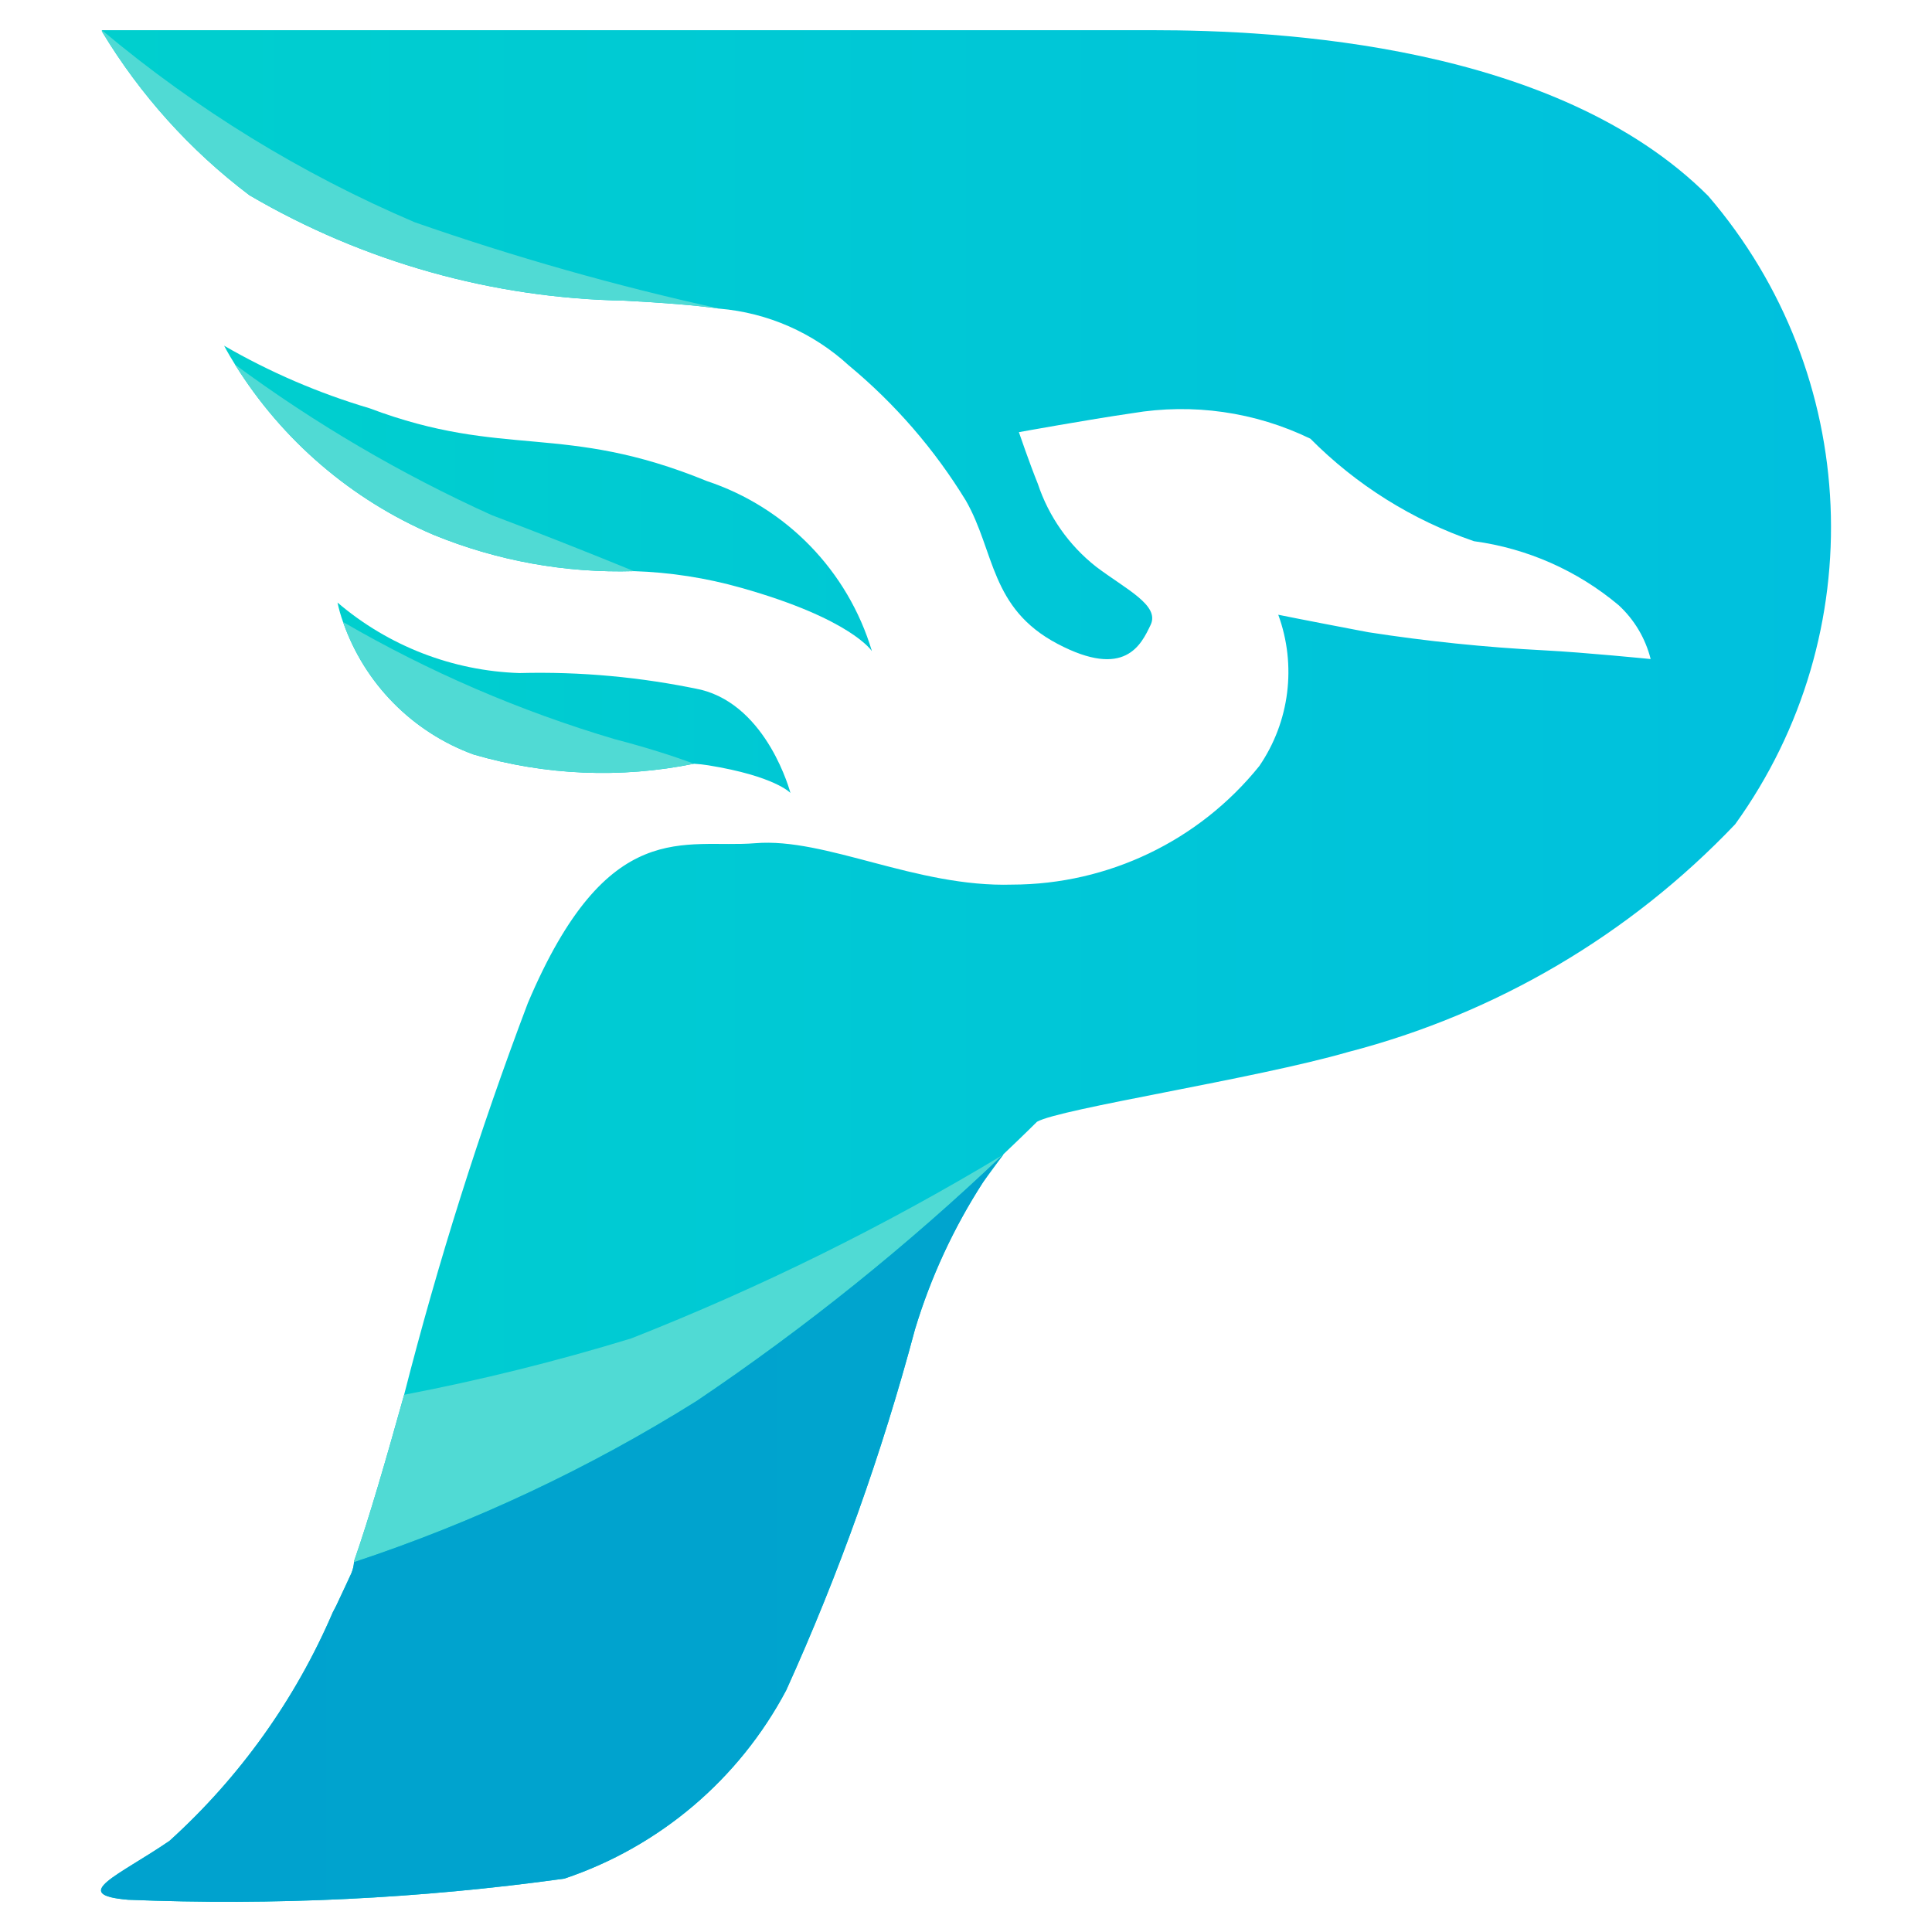
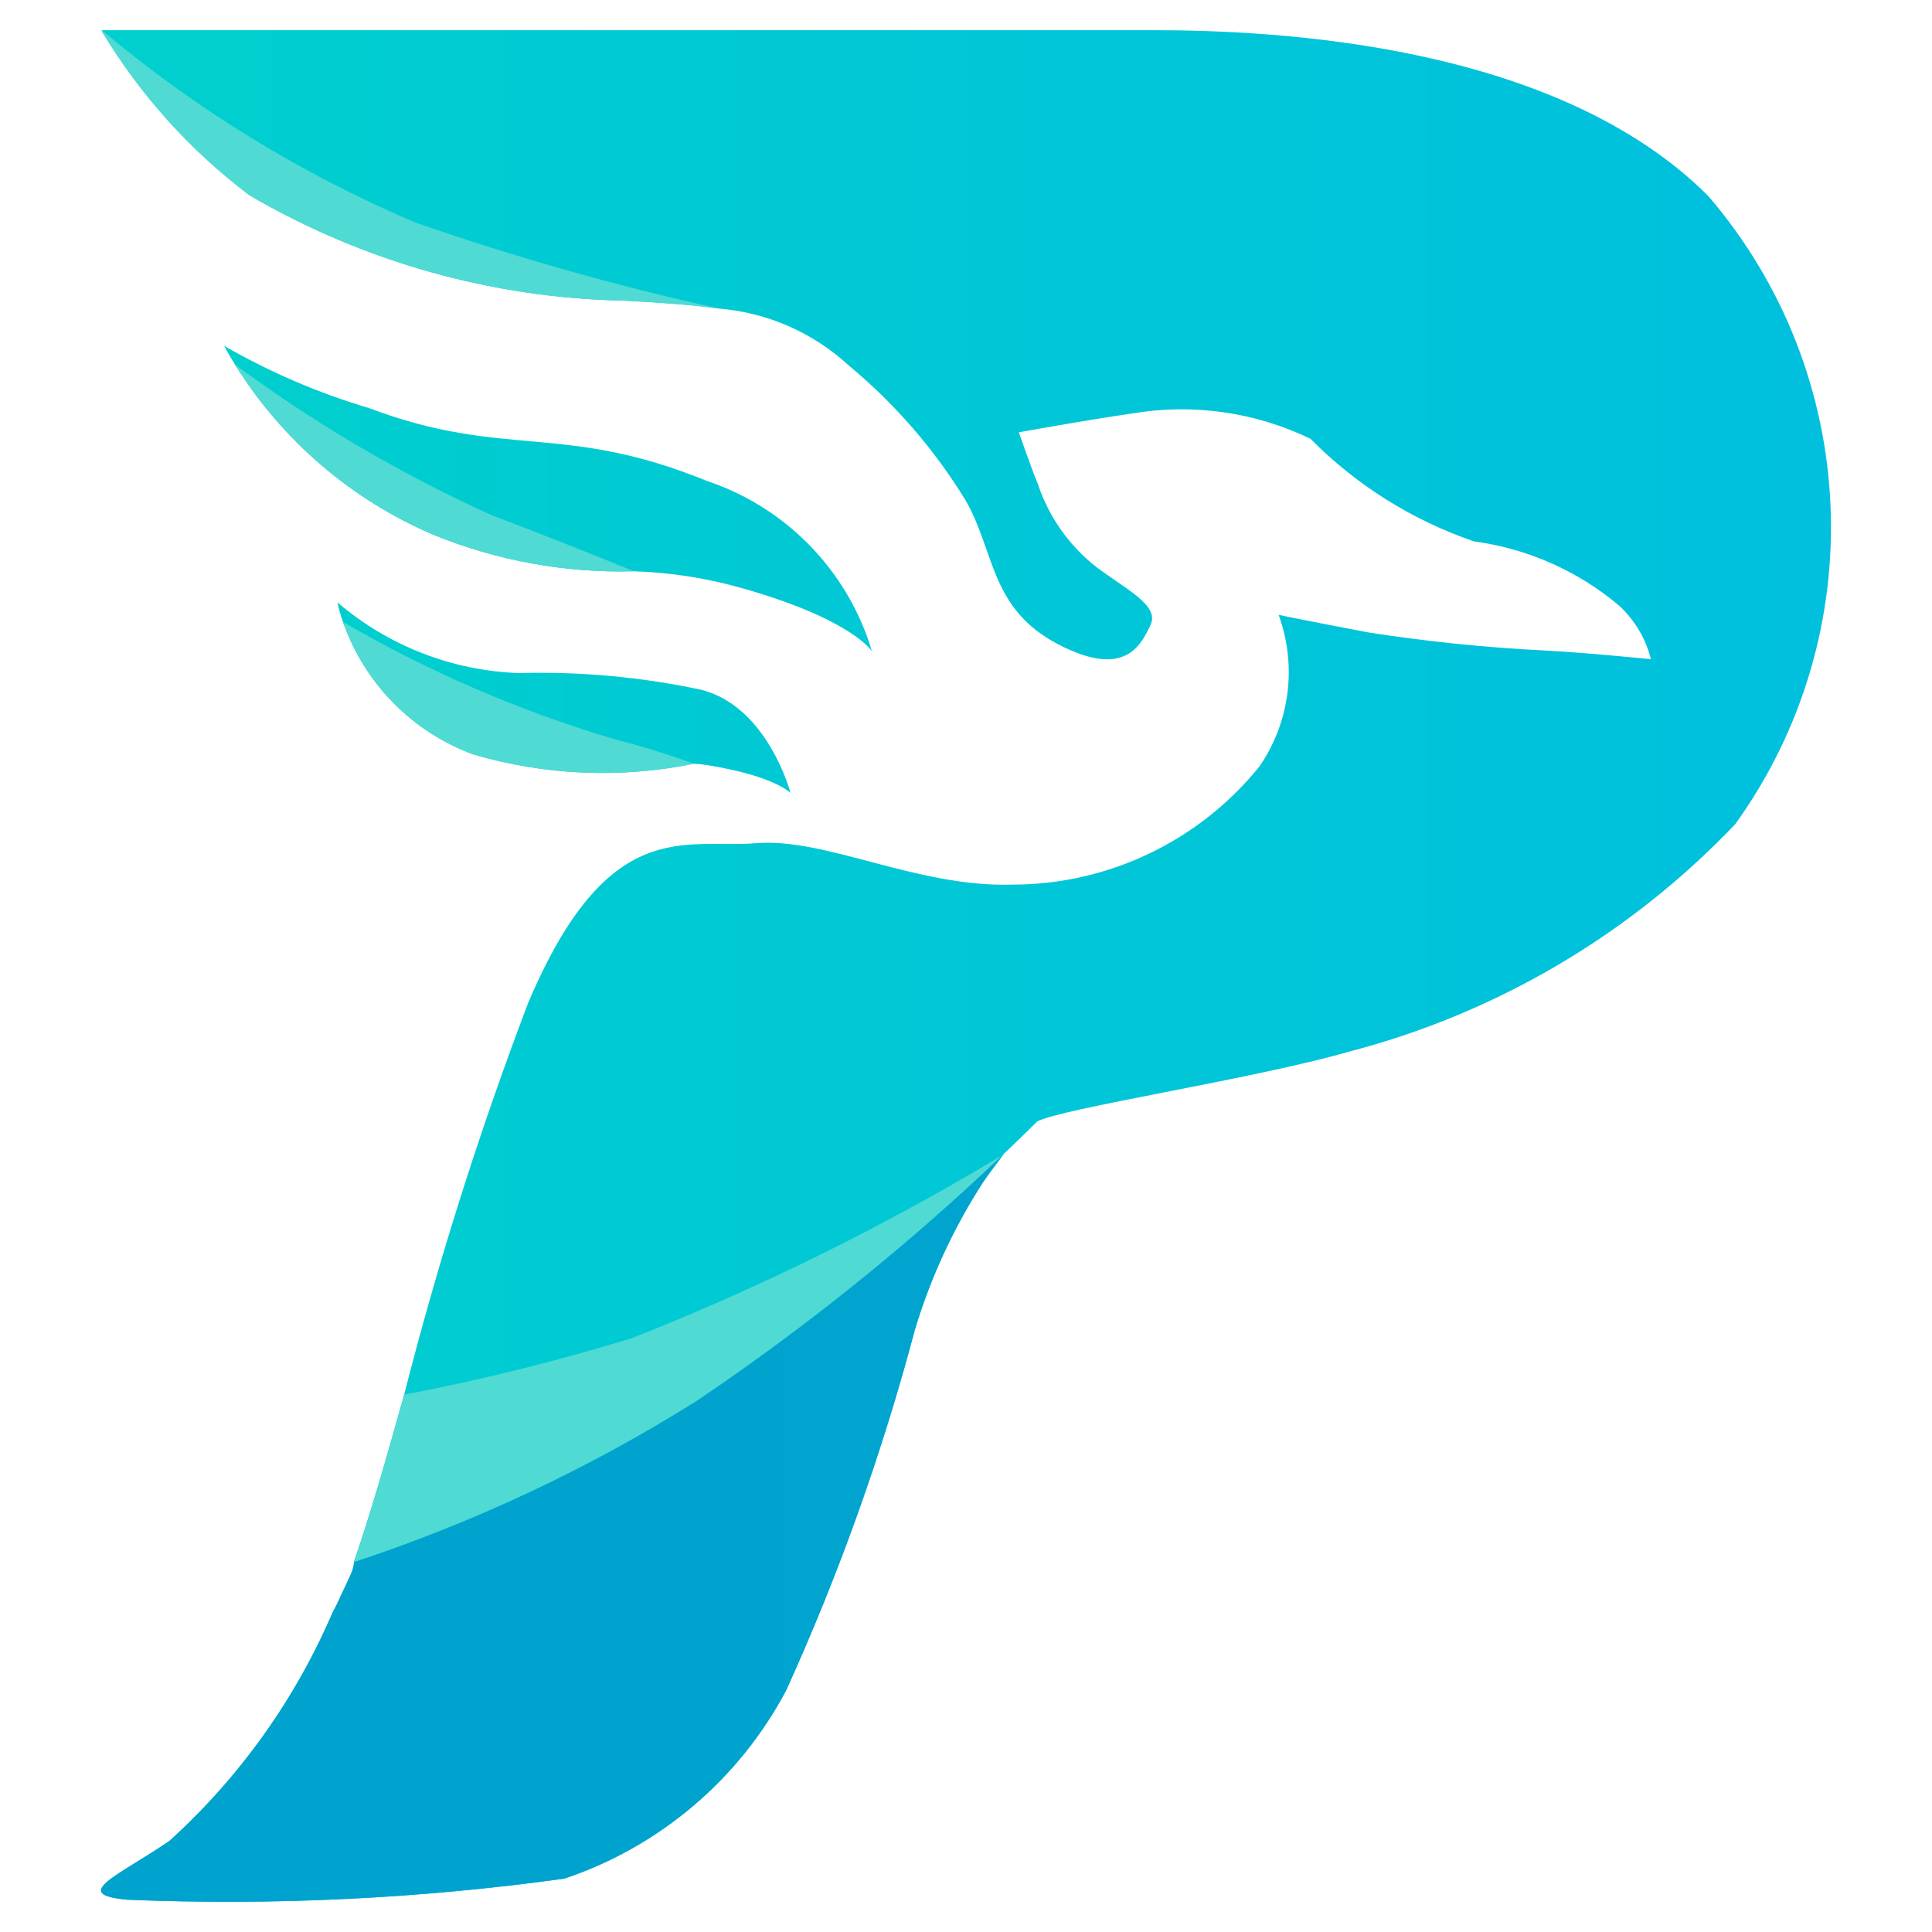
<svg xmlns="http://www.w3.org/2000/svg" xmlns:xlink="http://www.w3.org/1999/xlink" viewBox="0 0 16 16">
  <defs>
-     <style>.a{fill:url(#a);}.b{fill:url(#b);}.c{fill:url(#c);}.d{fill:#50dad4;}.e{fill:url(#d);}</style>
-     <linearGradient id="a" x1="0.836" y1="10" x2="15.164" y2="10" gradientTransform="matrix(1, 0, 0, -1, 0, 18)" gradientUnits="userSpaceOnUse">
+     <linearGradient id="a" x1=".836" x2="15.164" y1="10" y2="10" gradientTransform="matrix(1 0 0 -1 0 18)" gradientUnits="userSpaceOnUse">
      <stop offset="0" stop-color="#00cfce" />
      <stop offset="1" stop-color="#00c0de" />
    </linearGradient>
-     <linearGradient id="b" x1="1.856" y1="13.872" x2="7.221" y2="13.872" gradientTransform="matrix(1, 0, 0, -1, 0, 18)" gradientUnits="userSpaceOnUse">
+     <linearGradient id="b" x1="1.856" x2="7.221" y1="13.872" y2="13.872" gradientTransform="matrix(1 0 0 -1 0 18)" gradientUnits="userSpaceOnUse">
      <stop offset="0" stop-color="#00cfce" />
      <stop offset="1" stop-color="#00c8d4" />
    </linearGradient>
-     <linearGradient id="c" x1="2.795" y1="12.222" x2="6.547" y2="12.222" xlink:href="#b" />
-     <linearGradient id="d" x1="0.836" y1="5.344" x2="8.307" y2="5.344" gradientTransform="matrix(1, 0, 0, -1, 0, 18)" gradientUnits="userSpaceOnUse">
+     <linearGradient xlink:href="#b" id="c" x1="2.795" x2="6.547" y1="12.222" y2="12.222" />
+     <linearGradient id="d" x1=".836" x2="8.307" y1="5.344" y2="5.344" gradientTransform="matrix(1 0 0 -1 0 18)" gradientUnits="userSpaceOnUse">
      <stop offset="0" stop-color="#00a2ce" />
      <stop offset="1" stop-color="#00a4ce" />
    </linearGradient>
+     <style>.d{fill:#50dad4}</style>
  </defs>
-   <path class="a" d="M14.147,1.623C12.888.364,10.588.25,9.546.25H.844V.26A4.804,4.804,0,0,0,2.066,1.617,6.381,6.381,0,0,0,5.174,2.49c.317.017.571.036.784.066a1.81,1.81,0,0,1,1.071.47,4.506,4.506,0,0,1,.97,1.12c.241.421.199.891.759,1.186s.693.006.771-.157-.205-.295-.452-.482a1.458,1.458,0,0,1-.482-.686c-.07-.173-.157-.428-.157-.428s.573-.104.939-.157a2.448,2.448,0,0,1,1.475.211,3.515,3.515,0,0,0,1.355.849,2.353,2.353,0,0,1,1.198.53.906.906,0,0,1,.265.446s-.548-.055-.879-.072a14.277,14.277,0,0,1-1.464-.151c-.567-.108-.741-.144-.741-.144a1.379,1.379,0,0,1-.157,1.253,2.634,2.634,0,0,1-2.047.982c-.795.024-1.542-.391-2.126-.343s-1.222-.241-1.885,1.325A30.404,30.404,0,0,0,3.347,11.55c-.151.54-.291,1.025-.414,1.377l-.001.009a.298.298,0,0,1-.022.092q-.047.102-.094.202l-.001.002c-.02.045-.04.086-.059.12h0A5.455,5.455,0,0,1,1.404,15.245c-.421.289-.837.446-.343.488a20.278,20.278,0,0,0,3.613-.175,3.251,3.251,0,0,0,1.837-1.56,19.233,19.233,0,0,0,1.066-2.987,4.812,4.812,0,0,1,.563-1.219L8.311,9.56l-.004.003L8.31,9.559c.177-.168.278-.269.278-.269.187-.108,1.807-.355,2.578-.578A6.768,6.768,0,0,0,14.37,6.826,4.209,4.209,0,0,0,14.147,1.623Z" />
-   <path class="b" d="M7.221,5.393A2.126,2.126,0,0,0,5.854,3.984C4.662,3.496,4.18,3.803,3.06,3.381a5.555,5.555,0,0,1-1.204-.518s.03.059.09.155A3.603,3.603,0,0,0,3.59,4.429a4.057,4.057,0,0,0,1.66.301,3.699,3.699,0,0,1,.888.138C7.053,5.126,7.221,5.393,7.221,5.393Z" />
-   <path class="c" d="M4.301,5.574a2.443,2.443,0,0,1-1.506-.584,1.177,1.177,0,0,0,.046.161,1.797,1.797,0,0,0,1.08,1.097,3.798,3.798,0,0,0,1.826.077,1.153,1.153,0,0,1,.119.013c.554.09.68.229.68.229s-.187-.717-.741-.855A6.427,6.427,0,0,0,4.301,5.574Z" />
-   <path class="d" d="M2.932,12.937A13.117,13.117,0,0,0,5.77,11.602,19.389,19.389,0,0,0,8.304,9.565,20.564,20.564,0,0,1,5.228,11.084a18.029,18.029,0,0,1-1.881.467c-.151.54-.291,1.025-.415,1.377Z" />
-   <path class="e" d="M8.304,9.565A19.389,19.389,0,0,1,5.77,11.602a13.117,13.117,0,0,1-2.838,1.335.295.295,0,0,1-.022.092q-.046.102-.094.202l-.001.002c-.02.045-.04.085-.059.12h0A5.456,5.456,0,0,1,1.404,15.245c-.422.289-.837.446-.343.488a20.287,20.287,0,0,0,3.613-.175,3.252,3.252,0,0,0,1.837-1.56,19.239,19.239,0,0,0,1.066-2.987A4.809,4.809,0,0,1,8.14,9.793c.058-.088.114-.164.167-.23Z" />
-   <path class="d" d="M.844.25V.26A4.803,4.803,0,0,0,2.066,1.617,6.381,6.381,0,0,0,5.174,2.49c.317.017.571.036.784.066A21.93,21.93,0,0,1,3.433,1.84,10.33,10.33,0,0,1,.844.25Z" />
-   <path class="d" d="M2.841,5.151a1.797,1.797,0,0,0,1.08,1.097,3.8,3.8,0,0,0,1.826.077c-.174-.065-.39-.134-.658-.204A10.31,10.31,0,0,1,2.841,5.151Z" />
-   <path class="d" d="M1.946,3.019A3.604,3.604,0,0,0,3.59,4.429a4.057,4.057,0,0,0,1.66.301c-.362-.148-.784-.316-1.178-.464A11.702,11.702,0,0,1,1.946,3.019Z" />
+   <path d="M14.147 1.623C12.888.364 10.587.25 9.546.25H.844v.01a4.8 4.8 0 0 0 1.222 1.357 6.4 6.4 0 0 0 3.108.873c.317.017.57.036.784.066a1.8 1.8 0 0 1 1.07.47 4.5 4.5 0 0 1 .97 1.12c.242.422.2.892.76 1.187s.692.006.77-.157-.204-.295-.451-.482a1.46 1.46 0 0 1-.482-.686c-.07-.173-.157-.428-.157-.428s.574-.104.94-.156a2.45 2.45 0 0 1 1.475.21 3.5 3.5 0 0 0 1.355.85 2.35 2.35 0 0 1 1.199.53.9.9 0 0 1 .265.445s-.548-.055-.88-.072a14 14 0 0 1-1.463-.15c-.567-.108-.74-.145-.74-.145a1.38 1.38 0 0 1-.157 1.253 2.63 2.63 0 0 1-2.048.981c-.795.024-1.542-.391-2.126-.343s-1.222-.241-1.885 1.325a30 30 0 0 0-1.026 3.242c-.151.54-.29 1.025-.414 1.377l-.001.01a.3.3 0 0 1-.022.092q-.047.102-.095.201v.002q-.03.068-.06.12a5.46 5.46 0 0 1-1.351 1.893c-.421.29-.837.446-.343.488a20.3 20.3 0 0 0 3.613-.175 3.25 3.25 0 0 0 1.837-1.56 19 19 0 0 0 1.066-2.987 4.8 4.8 0 0 1 .563-1.219l.171-.232-.004.003.003-.004c.177-.168.278-.27.278-.27.187-.108 1.807-.355 2.578-.578a6.77 6.77 0 0 0 3.204-1.885 4.21 4.21 0 0 0-.223-5.203" style="fill:url(#a)" />
+   <path d="M7.221 5.393a2.13 2.13 0 0 0-1.367-1.41c-1.192-.487-1.674-.18-2.794-.602a5.6 5.6 0 0 1-1.204-.517s.03.059.09.155a3.6 3.6 0 0 0 1.644 1.41 4.1 4.1 0 0 0 1.66.302 3.7 3.7 0 0 1 .888.138c.915.257 1.083.524 1.083.524" style="fill:url(#b)" />
+   <path d="M4.3 5.574a2.44 2.44 0 0 1-1.505-.585 1 1 0 0 0 .046.162 1.8 1.8 0 0 0 1.08 1.097 3.8 3.8 0 0 0 1.826.077 1 1 0 0 1 .12.013c.553.09.68.23.68.23s-.187-.717-.741-.856a6.4 6.4 0 0 0-1.505-.138" style="fill:url(#c)" />
+   <path d="M2.932 12.937a13 13 0 0 0 2.838-1.335 19.4 19.4 0 0 0 2.534-2.037 20.6 20.6 0 0 1-3.076 1.519 18 18 0 0 1-1.88.466c-.152.54-.291 1.025-.415 1.378Z" class="d" />
+   <path d="M8.304 9.565a19.4 19.4 0 0 1-2.534 2.037 13 13 0 0 1-2.838 1.335.3.3 0 0 1-.023.092q-.046.102-.094.202v.002a2 2 0 0 1-.06.12 5.46 5.46 0 0 1-1.351 1.892c-.422.29-.837.446-.343.488a20.3 20.3 0 0 0 3.613-.175 3.25 3.25 0 0 0 1.837-1.56 19 19 0 0 0 1.066-2.987 4.8 4.8 0 0 1 .563-1.218q.087-.132.167-.23Z" style="fill:url(#d)" />
+   <path d="M.844.25v.01a4.8 4.8 0 0 0 1.222 1.357 6.4 6.4 0 0 0 3.108.873c.317.017.57.036.784.066a22 22 0 0 1-2.525-.716A10.3 10.3 0 0 1 .843.25M2.84 5.15a1.8 1.8 0 0 0 1.08 1.098 3.8 3.8 0 0 0 1.827.077 7 7 0 0 0-.658-.203 10.3 10.3 0 0 1-2.248-.971M1.946 3.019a3.6 3.6 0 0 0 1.644 1.41 4.1 4.1 0 0 0 1.66.302 49 49 0 0 0-1.178-.464 11.7 11.7 0 0 1-2.126-1.248" class="d" />
</svg>
